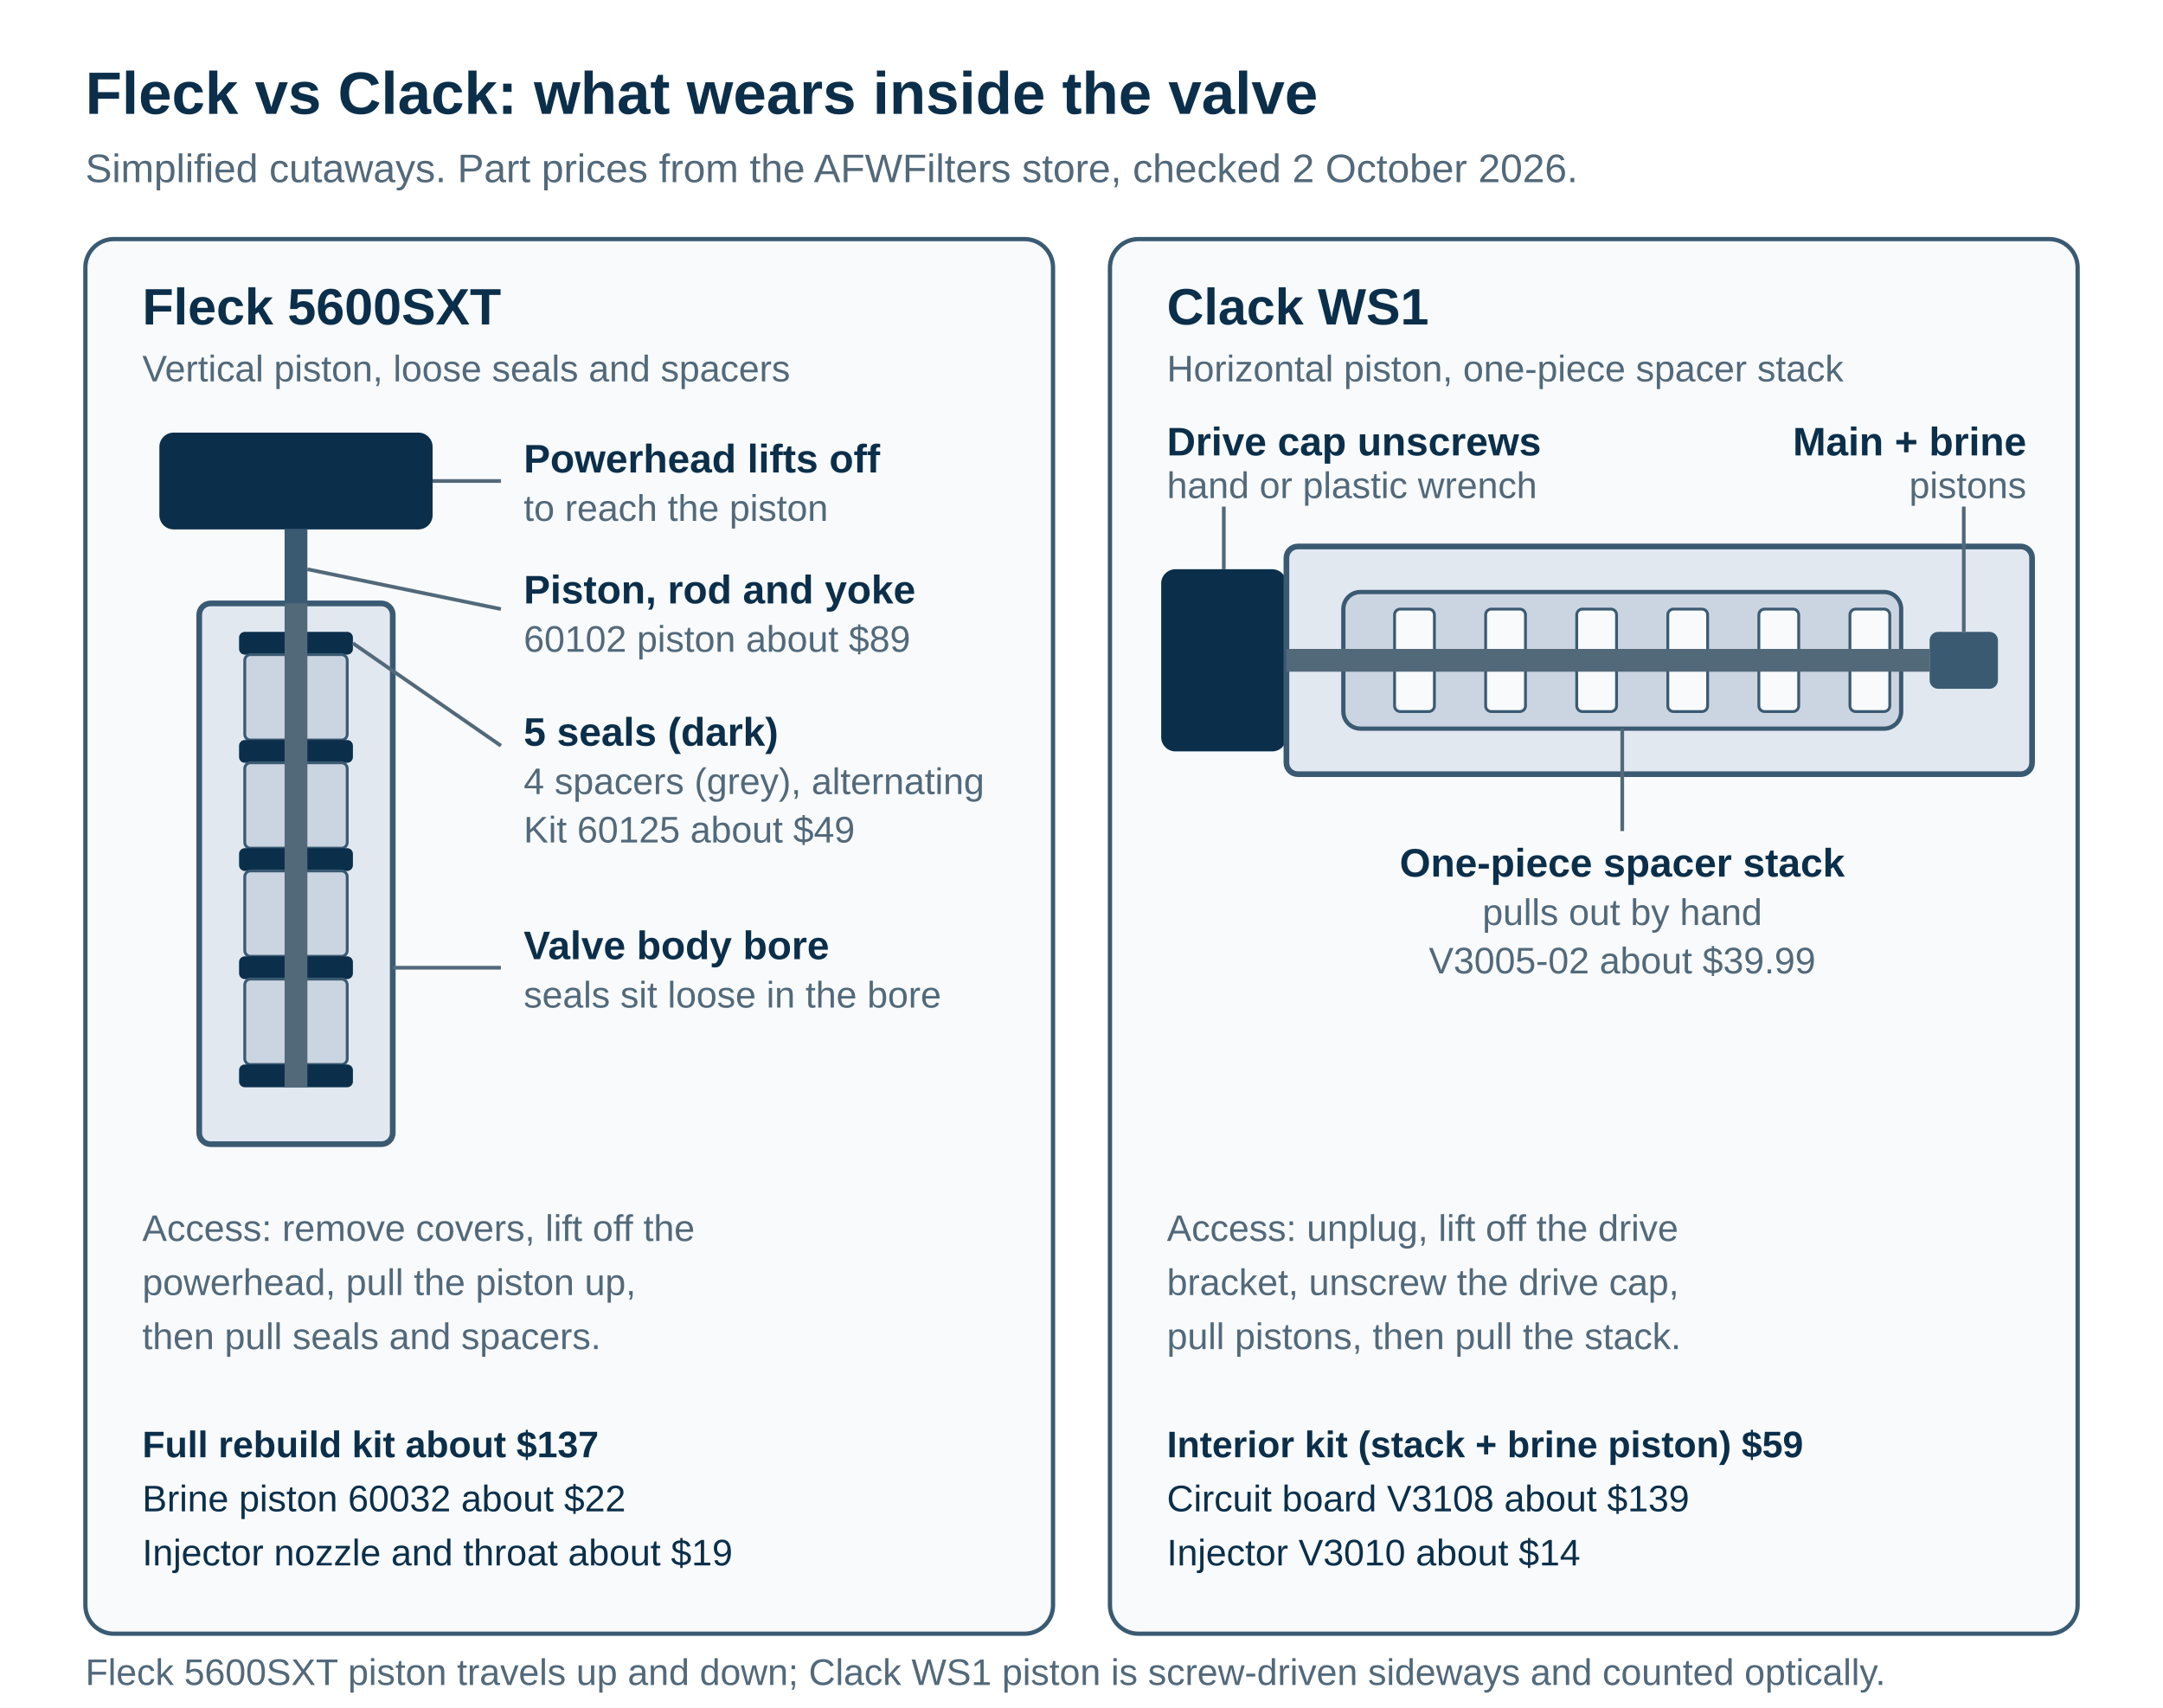
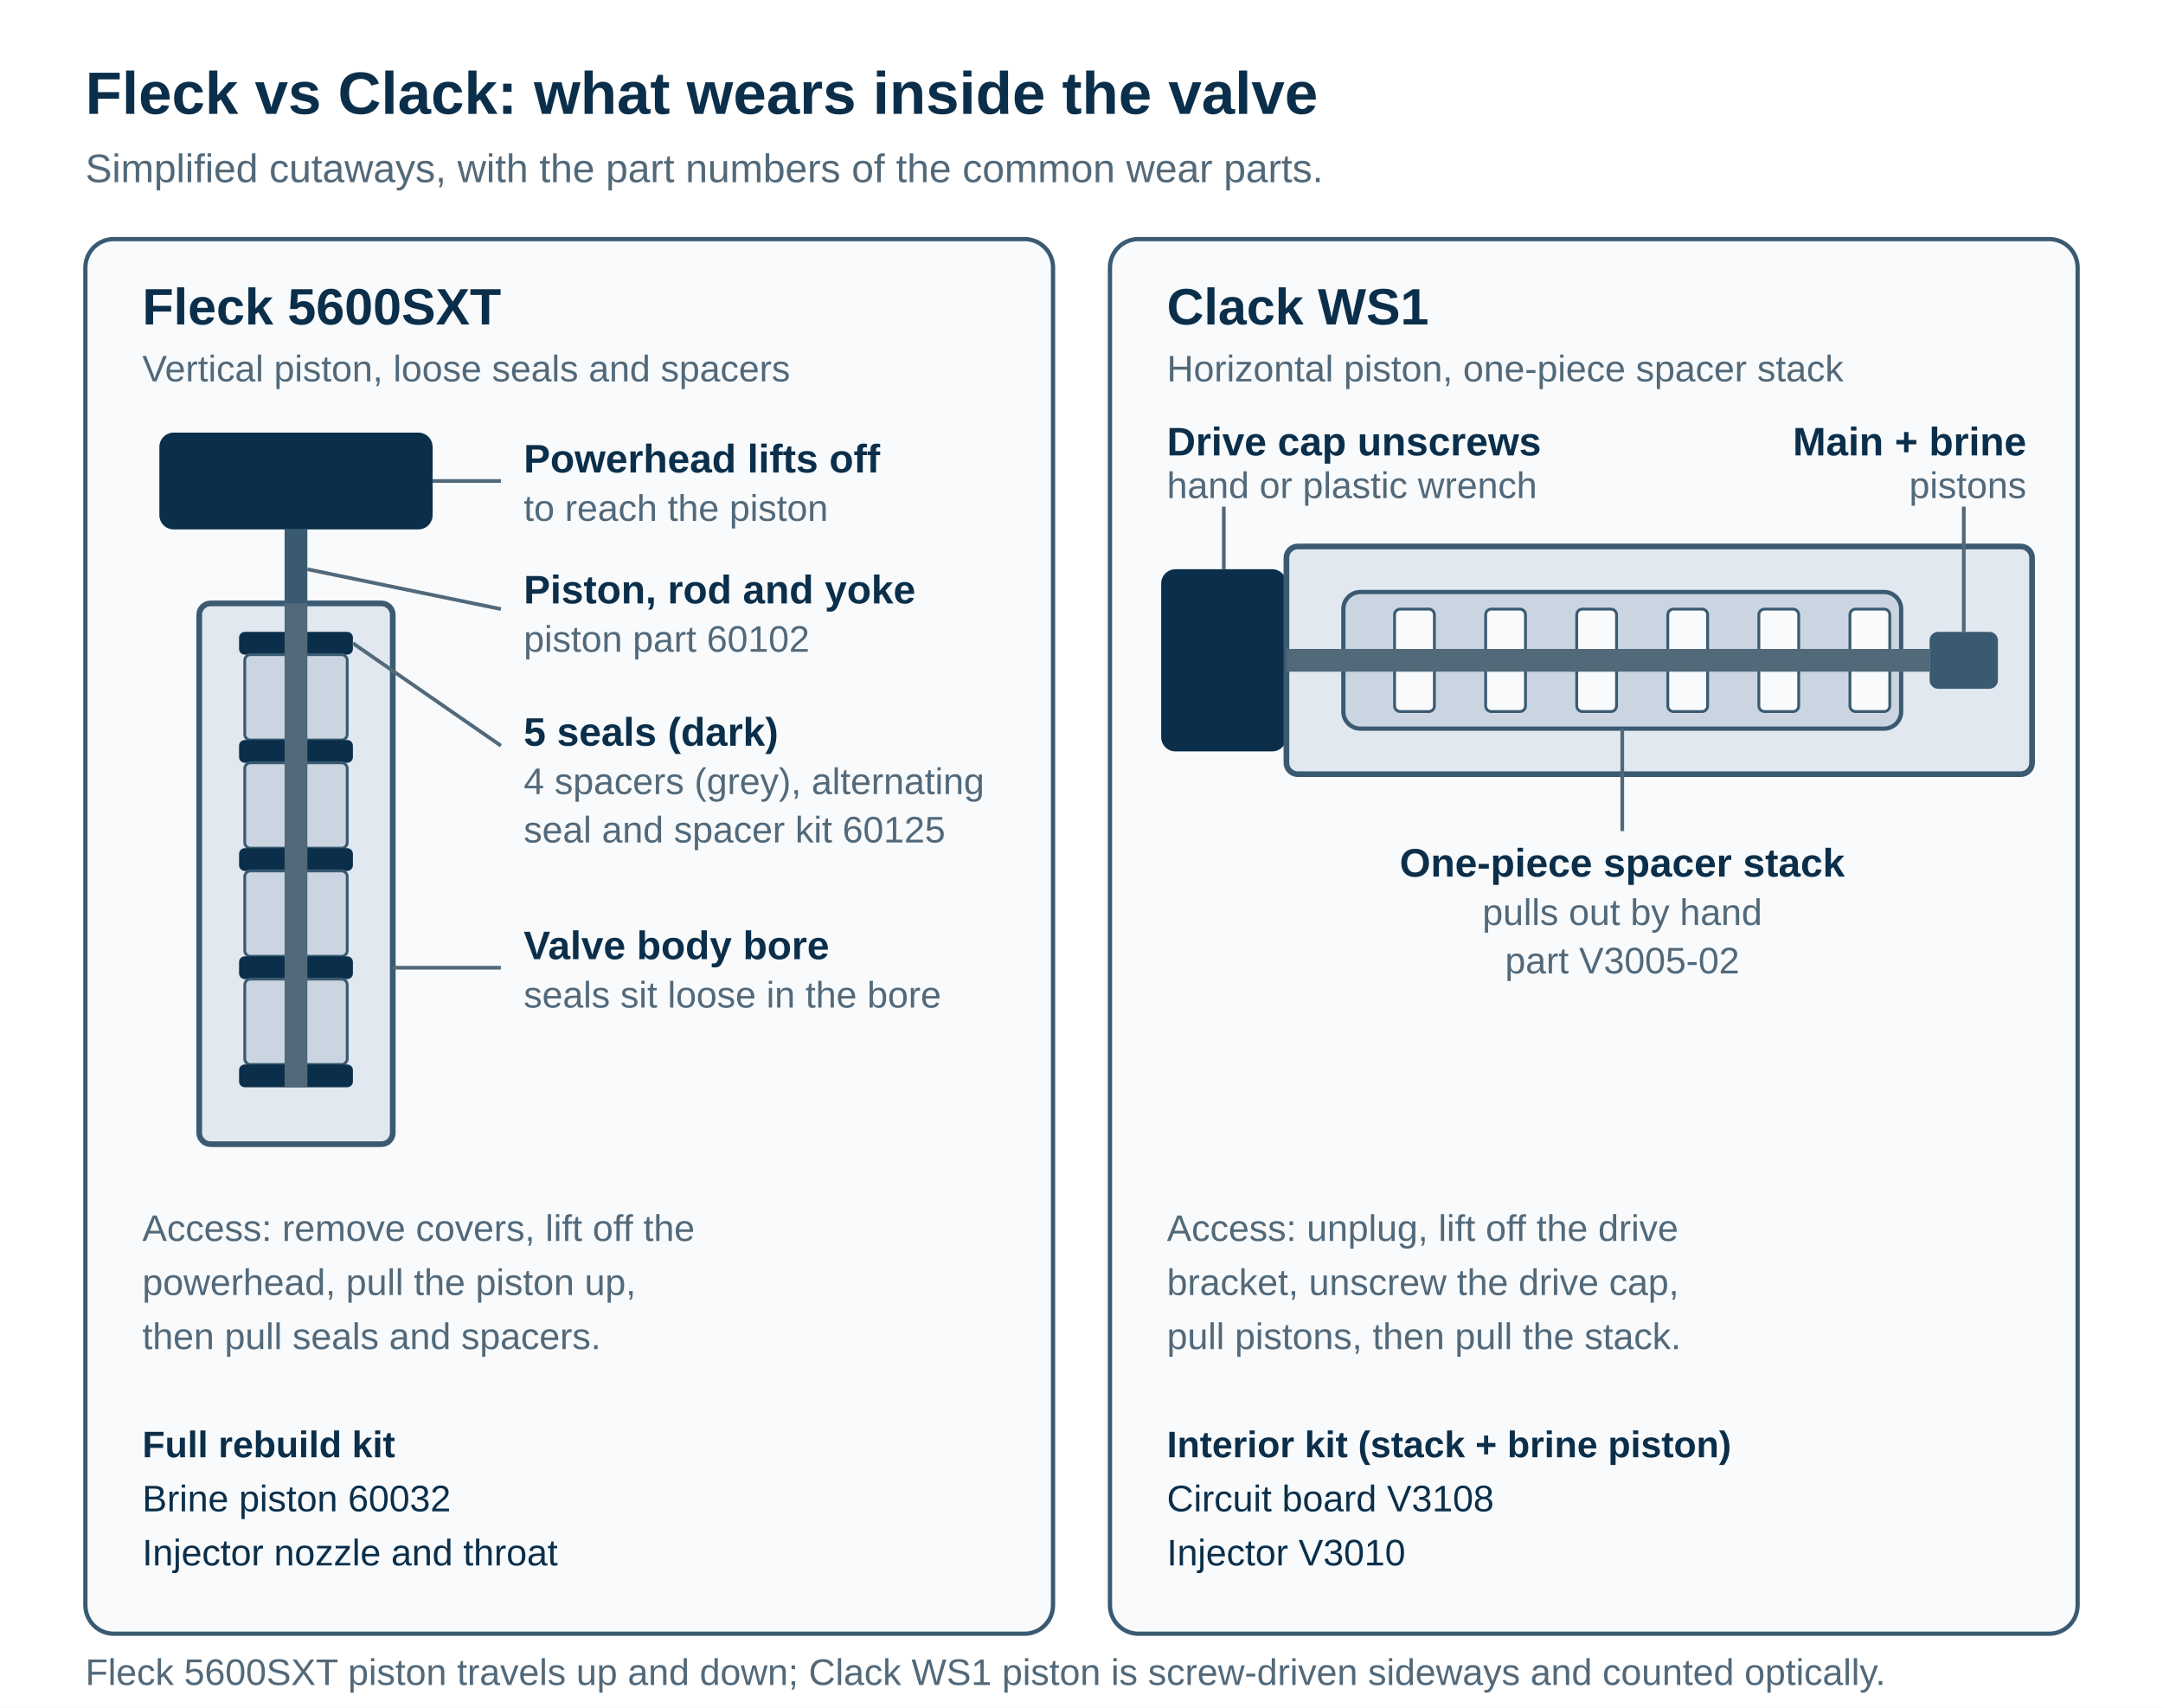
<svg xmlns="http://www.w3.org/2000/svg" viewBox="0 0 760 600" width="760" height="600" role="img" aria-labelledby="fvc-title fvc-desc">
  <rect width="760" height="600" fill="#ffffff" />
  <text x="30" y="40" font-family="Arial, Helvetica, sans-serif" font-size="21" font-weight="bold" text-anchor="start" fill="#0b2f4a">Fleck vs Clack: what wears inside the valve</text>
-   <text x="30" y="64" font-family="Arial, Helvetica, sans-serif" font-size="14" font-weight="normal" text-anchor="start" fill="#52697a">Simplified cutaways. Part prices from the AFWFilters store, checked 2 October 2026.</text>
+   <text x="30" y="64" font-family="Arial, Helvetica, sans-serif" font-size="14" font-weight="normal" text-anchor="start" fill="#52697a">Simplified cutaways, with the part numbers of the common wear parts.</text>
  <rect x="30" y="84" width="340" height="490" rx="10" fill="#f8fafc" stroke="#3a5a72" stroke-width="1.5" />
  <rect x="390" y="84" width="340" height="490" rx="10" fill="#f8fafc" stroke="#3a5a72" stroke-width="1.5" />
  <text x="50" y="114" font-family="Arial, Helvetica, sans-serif" font-size="18" font-weight="bold" text-anchor="start" fill="#0b2f4a">Fleck 5600SXT</text>
  <text x="50" y="134" font-family="Arial, Helvetica, sans-serif" font-size="13" font-weight="normal" text-anchor="start" fill="#52697a">Vertical piston, loose seals and spacers</text>
  <text x="410" y="114" font-family="Arial, Helvetica, sans-serif" font-size="18" font-weight="bold" text-anchor="start" fill="#0b2f4a">Clack WS1</text>
  <text x="410" y="134" font-family="Arial, Helvetica, sans-serif" font-size="13" font-weight="normal" text-anchor="start" fill="#52697a">Horizontal piston, one-piece spacer stack</text>
  <rect x="56" y="152" width="96" height="34" rx="5" fill="#0b2f4a" />
  <rect x="100" y="186" width="8" height="26" fill="#3a5a72" />
  <rect x="70" y="212" width="68" height="190" rx="4" fill="#e2e8f0" stroke="#3a5a72" stroke-width="2" />
  <rect x="84" y="222" width="40" height="8" rx="2" fill="#0b2f4a" />
  <rect x="86" y="230" width="36" height="30" rx="2" fill="#cbd5e1" stroke="#3a5a72" stroke-width="1" />
  <rect x="84" y="260" width="40" height="8" rx="2" fill="#0b2f4a" />
  <rect x="86" y="268" width="36" height="30" rx="2" fill="#cbd5e1" stroke="#3a5a72" stroke-width="1" />
  <rect x="84" y="298" width="40" height="8" rx="2" fill="#0b2f4a" />
  <rect x="86" y="306" width="36" height="30" rx="2" fill="#cbd5e1" stroke="#3a5a72" stroke-width="1" />
  <rect x="84" y="336" width="40" height="8" rx="2" fill="#0b2f4a" />
  <rect x="86" y="344" width="36" height="30" rx="2" fill="#cbd5e1" stroke="#3a5a72" stroke-width="1" />
  <rect x="84" y="374" width="40" height="8" rx="2" fill="#0b2f4a" />
  <rect x="100" y="212" width="8" height="170" fill="#52697a" />
  <path class="ln" d="M152,169 L176,169" fill="none" stroke="#52697a" stroke-width="1.3" />
  <text x="184" y="166" font-family="Arial, Helvetica, sans-serif" font-size="14" font-weight="bold" text-anchor="start" fill="#0b2f4a">Powerhead lifts off</text>
  <text x="184" y="183" font-family="Arial, Helvetica, sans-serif" font-size="13" font-weight="normal" text-anchor="start" fill="#52697a">to reach the piston</text>
  <path class="ln" d="M108,200 L176,214" fill="none" stroke="#52697a" stroke-width="1.3" />
  <text x="184" y="212" font-family="Arial, Helvetica, sans-serif" font-size="14" font-weight="bold" text-anchor="start" fill="#0b2f4a">Piston, rod and yoke</text>
-   <text x="184" y="229" font-family="Arial, Helvetica, sans-serif" font-size="13" font-weight="normal" text-anchor="start" fill="#52697a">60102 piston about $89</text>
+   <text x="184" y="229" font-family="Arial, Helvetica, sans-serif" font-size="13" font-weight="normal" text-anchor="start" fill="#52697a">piston part 60102</text>
  <path class="ln" d="M124,226 L176,262" fill="none" stroke="#52697a" stroke-width="1.3" />
  <text x="184" y="262" font-family="Arial, Helvetica, sans-serif" font-size="14" font-weight="bold" text-anchor="start" fill="#0b2f4a">5 seals (dark)</text>
  <text x="184" y="279" font-family="Arial, Helvetica, sans-serif" font-size="13" font-weight="normal" text-anchor="start" fill="#52697a">4 spacers (grey), alternating</text>
-   <text x="184" y="296" font-family="Arial, Helvetica, sans-serif" font-size="13" font-weight="normal" text-anchor="start" fill="#52697a">Kit 60125 about $49</text>
+   <text x="184" y="296" font-family="Arial, Helvetica, sans-serif" font-size="13" font-weight="normal" text-anchor="start" fill="#52697a">seal and spacer kit 60125</text>
  <path class="ln" d="M138,340 L176,340" fill="none" stroke="#52697a" stroke-width="1.3" />
  <text x="184" y="337" font-family="Arial, Helvetica, sans-serif" font-size="14" font-weight="bold" text-anchor="start" fill="#0b2f4a">Valve body bore</text>
  <text x="184" y="354" font-family="Arial, Helvetica, sans-serif" font-size="13" font-weight="normal" text-anchor="start" fill="#52697a">seals sit loose in the bore</text>
  <text x="50" y="436" font-family="Arial, Helvetica, sans-serif" font-size="13" font-weight="normal" text-anchor="start" fill="#52697a">Access: remove covers, lift off the</text>
  <text x="50" y="455" font-family="Arial, Helvetica, sans-serif" font-size="13" font-weight="normal" text-anchor="start" fill="#52697a">powerhead, pull the piston up,</text>
  <text x="50" y="474" font-family="Arial, Helvetica, sans-serif" font-size="13" font-weight="normal" text-anchor="start" fill="#52697a">then pull seals and spacers.</text>
-   <text x="50" y="512" font-family="Arial, Helvetica, sans-serif" font-size="13" font-weight="bold" text-anchor="start" fill="#0b2f4a">Full rebuild kit about $137</text>
-   <text x="50" y="531" font-family="Arial, Helvetica, sans-serif" font-size="13" font-weight="normal" text-anchor="start" fill="#0b2f4a">Brine piston 60032 about $22</text>
-   <text x="50" y="550" font-family="Arial, Helvetica, sans-serif" font-size="13" font-weight="normal" text-anchor="start" fill="#0b2f4a">Injector nozzle and throat about $19</text>
+   <text x="50" y="512" font-family="Arial, Helvetica, sans-serif" font-size="13" font-weight="bold" text-anchor="start" fill="#0b2f4a">Full rebuild kit</text>
+   <text x="50" y="531" font-family="Arial, Helvetica, sans-serif" font-size="13" font-weight="normal" text-anchor="start" fill="#0b2f4a">Brine piston 60032</text>
+   <text x="50" y="550" font-family="Arial, Helvetica, sans-serif" font-size="13" font-weight="normal" text-anchor="start" fill="#0b2f4a">Injector nozzle and throat</text>
  <rect x="408" y="200" width="44" height="64" rx="5" fill="#0b2f4a" />
  <rect x="452" y="192" width="262" height="80" rx="4" fill="#e2e8f0" stroke="#3a5a72" stroke-width="2" />
  <rect x="472" y="208" width="196" height="48" rx="6" fill="#cbd5e1" stroke="#3a5a72" stroke-width="1.5" />
  <rect x="490" y="214" width="14" height="36" rx="2" fill="#f8fafc" stroke="#3a5a72" stroke-width="1" />
  <rect x="522" y="214" width="14" height="36" rx="2" fill="#f8fafc" stroke="#3a5a72" stroke-width="1" />
  <rect x="554" y="214" width="14" height="36" rx="2" fill="#f8fafc" stroke="#3a5a72" stroke-width="1" />
  <rect x="586" y="214" width="14" height="36" rx="2" fill="#f8fafc" stroke="#3a5a72" stroke-width="1" />
  <rect x="618" y="214" width="14" height="36" rx="2" fill="#f8fafc" stroke="#3a5a72" stroke-width="1" />
  <rect x="650" y="214" width="14" height="36" rx="2" fill="#f8fafc" stroke="#3a5a72" stroke-width="1" />
  <rect x="452" y="228" width="226" height="8" fill="#52697a" />
  <rect x="678" y="222" width="24" height="20" rx="3" fill="#3a5a72" />
  <path class="ln" d="M430,200 L430,178" fill="none" stroke="#52697a" stroke-width="1.3" />
  <text x="410" y="160" font-family="Arial, Helvetica, sans-serif" font-size="14" font-weight="bold" text-anchor="start" fill="#0b2f4a">Drive cap unscrews</text>
  <text x="410" y="175" font-family="Arial, Helvetica, sans-serif" font-size="13" font-weight="normal" text-anchor="start" fill="#52697a">hand or plastic wrench</text>
  <path class="ln" d="M690,222 L690,178" fill="none" stroke="#52697a" stroke-width="1.3" />
  <text x="712" y="160" font-family="Arial, Helvetica, sans-serif" font-size="14" font-weight="bold" text-anchor="end" fill="#0b2f4a">Main + brine</text>
  <text x="712" y="175" font-family="Arial, Helvetica, sans-serif" font-size="13" font-weight="normal" text-anchor="end" fill="#52697a">pistons</text>
  <path class="ln" d="M570,256 L570,292" fill="none" stroke="#52697a" stroke-width="1.3" />
  <text x="570" y="308" font-family="Arial, Helvetica, sans-serif" font-size="14" font-weight="bold" text-anchor="middle" fill="#0b2f4a">One-piece spacer stack</text>
  <text x="570" y="325" font-family="Arial, Helvetica, sans-serif" font-size="13" font-weight="normal" text-anchor="middle" fill="#52697a">pulls out by hand</text>
-   <text x="570" y="342" font-family="Arial, Helvetica, sans-serif" font-size="13" font-weight="normal" text-anchor="middle" fill="#52697a">V3005-02 about $39.99</text>
+   <text x="570" y="342" font-family="Arial, Helvetica, sans-serif" font-size="13" font-weight="normal" text-anchor="middle" fill="#52697a">part V3005-02</text>
  <text x="410" y="436" font-family="Arial, Helvetica, sans-serif" font-size="13" font-weight="normal" text-anchor="start" fill="#52697a">Access: unplug, lift off the drive</text>
  <text x="410" y="455" font-family="Arial, Helvetica, sans-serif" font-size="13" font-weight="normal" text-anchor="start" fill="#52697a">bracket, unscrew the drive cap,</text>
  <text x="410" y="474" font-family="Arial, Helvetica, sans-serif" font-size="13" font-weight="normal" text-anchor="start" fill="#52697a">pull pistons, then pull the stack.</text>
-   <text x="410" y="512" font-family="Arial, Helvetica, sans-serif" font-size="13" font-weight="bold" text-anchor="start" fill="#0b2f4a">Interior kit (stack + brine piston) $59</text>
-   <text x="410" y="531" font-family="Arial, Helvetica, sans-serif" font-size="13" font-weight="normal" text-anchor="start" fill="#0b2f4a">Circuit board V3108 about $139</text>
-   <text x="410" y="550" font-family="Arial, Helvetica, sans-serif" font-size="13" font-weight="normal" text-anchor="start" fill="#0b2f4a">Injector V3010 about $14</text>
+   <text x="410" y="512" font-family="Arial, Helvetica, sans-serif" font-size="13" font-weight="bold" text-anchor="start" fill="#0b2f4a">Interior kit (stack + brine piston)</text>
+   <text x="410" y="531" font-family="Arial, Helvetica, sans-serif" font-size="13" font-weight="normal" text-anchor="start" fill="#0b2f4a">Circuit board V3108</text>
+   <text x="410" y="550" font-family="Arial, Helvetica, sans-serif" font-size="13" font-weight="normal" text-anchor="start" fill="#0b2f4a">Injector V3010</text>
  <text x="30" y="592" font-family="Arial, Helvetica, sans-serif" font-size="13" font-weight="normal" text-anchor="start" fill="#52697a">Fleck 5600SXT piston travels up and down; Clack WS1 piston is screw-driven sideways and counted optically.</text>
</svg>
